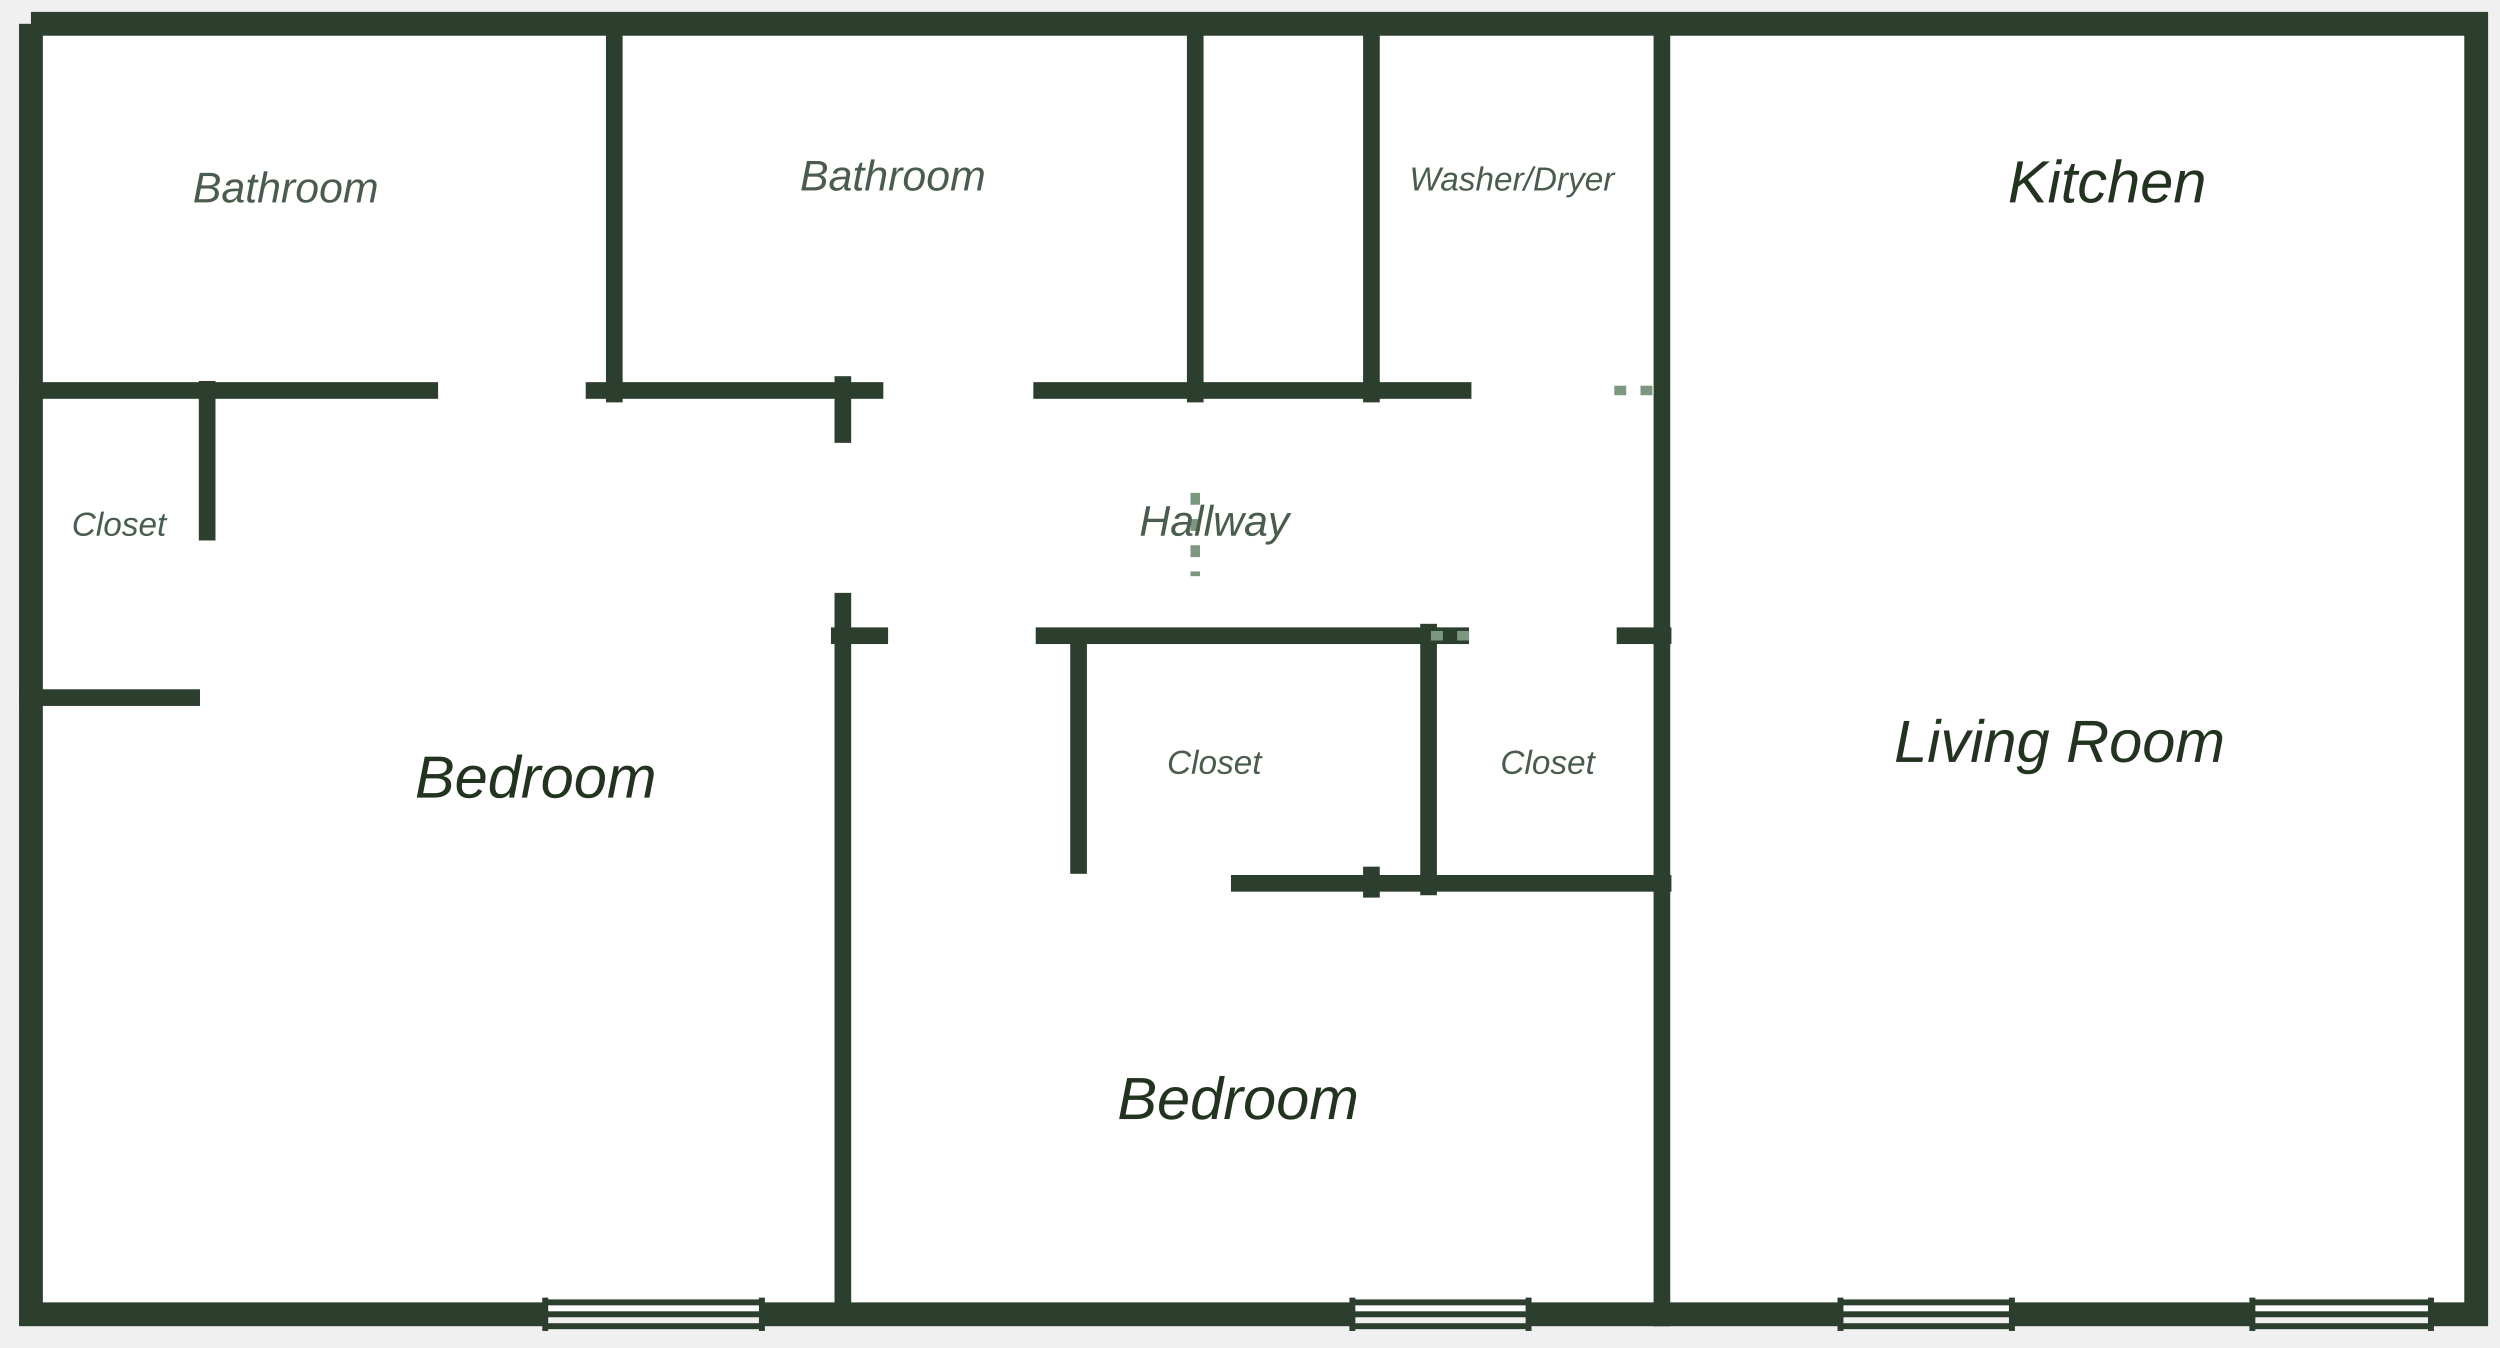
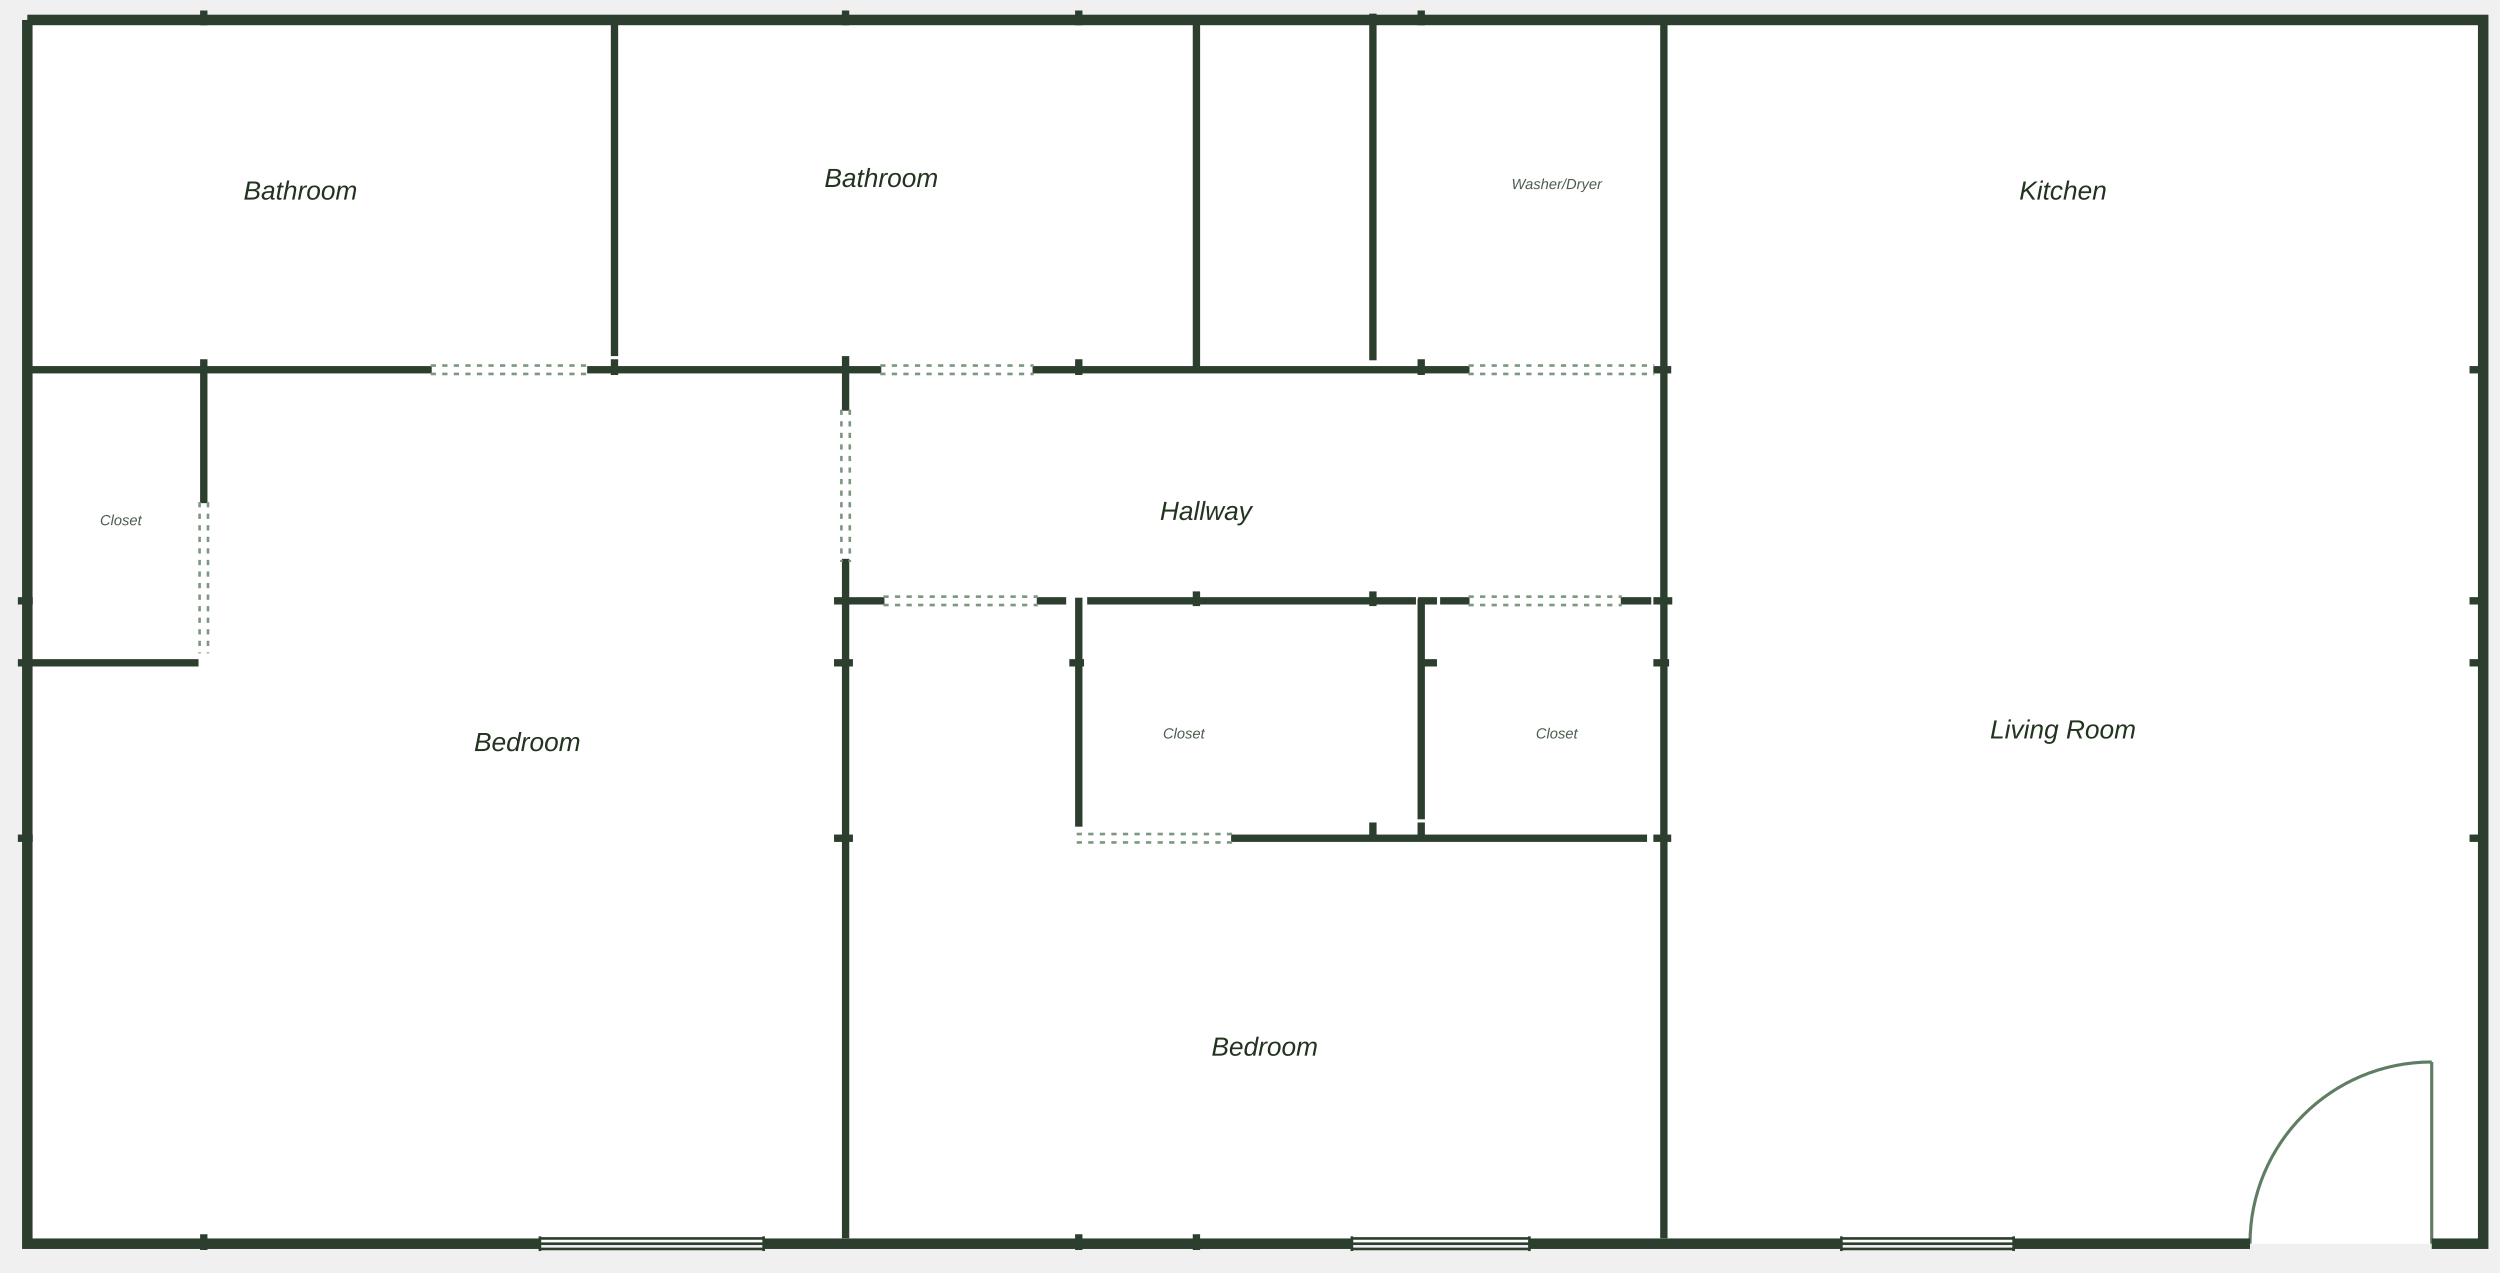
- <svg xmlns="http://www.w3.org/2000/svg" width="1050" height="566" viewBox="0 0 1050 566" preserveAspectRatio="xMidYMid meet" role="img" aria-label="Pineview two-bedroom, two-bath floor plan (Plan B)">
+ <svg xmlns="http://www.w3.org/2000/svg" width="2380" height="1211" viewBox="0 0 2380 1211" preserveAspectRatio="xMidYMid meet" role="img" aria-label="Pineview two-bedroom, two-bath floor plan (Plan B)">
  <defs>
    <style>
    .fp{fill:#FFFFFF}
    .w{fill:none;stroke:#2C3E2D;stroke-width:7;stroke-linecap:butt}
    .wo{fill:none;stroke:#2C3E2D;stroke-width:10;stroke-linecap:butt}
-     .d{fill:none;stroke:#7C9880;stroke-width:4;stroke-dasharray:5 6}
+     .d{fill:none;stroke:#7C9880;stroke-width:2.5;stroke-dasharray:5 6}
    .arc{fill:none;stroke:#5E7D63;stroke-width:3}
    .win{fill:none;stroke:#2C3E2D;stroke-width:2.5}
+     .st{fill:none;stroke:#2C3E2D;stroke-width:2.5}
    .rm{fill:#22331F;font-family:'Helvetica Neue',Arial,sans-serif;font-size:25px;font-style:italic;text-anchor:middle}
    .cl{fill:#4A5C4D;font-family:'Helvetica Neue',Arial,sans-serif;font-size:18px;font-style:italic;text-anchor:middle}
    .sm{fill:#4A5C4D;font-family:'Helvetica Neue',Arial,sans-serif;font-size:14px;font-style:italic;text-anchor:middle}
  </style>
  </defs>
-   <rect class="fp" x="13" y="10" width="1027" height="542" />
-   <path class="w" d="M87,160 V227 M258,7 V169 M354,158 V186 M354,249 V556 M453,265 V367 M502,7 V169 M576,8 V169 M576,364 V377 M600,262 V376 M698,7 V557 M8,164 H184 M246,164 H371 M434,164 H618 M349,267 H373 M435,267 H617 M679,267 H702 M8,293 H84 M517,371 H702" />
-   <path class="d" d="M502,207 V242 M678,164 H695 M601,267 H623" />
-   <path class="win" d="M229,547 H320 M229,552 H320 M229,557 H320 M229,545 V559 M320,545 V559" />
-   <path class="win" d="M568,547 H642 M568,552 H642 M568,557 H642 M568,545 V559 M642,545 V559" />
-   <path class="win" d="M773,547 H845 M773,552 H845 M773,557 H845 M773,545 V559 M845,545 V559" />
-   <path class="win" d="M946,547 H1021 M946,552 H1021 M946,557 H1021 M946,545 V559 M1021,545 V559" />
-   <path class="wo" d="M13,10 H1040 V552 H1021 M946,552 H845 M773,552 H642 M568,552 H320 M229,552 H13 V10" />
-   <text class="cl" x="120" y="85">Bathroom</text>
-   <text class="cl" x="375" y="80">Bathroom</text>
-   <text class="sm" x="635" y="80">Washer/Dryer</text>
-   <text class="rm" x="885" y="85">Kitchen</text>
-   <text class="sm" x="50" y="225">Closet</text>
-   <text class="cl" x="510" y="225">Hallway</text>
-   <text class="rm" x="225" y="335">Bedroom</text>
-   <text class="sm" x="510" y="325">Closet</text>
-   <text class="sm" x="650" y="325">Closet</text>
-   <text class="rm" x="520" y="470">Bedroom</text>
-   <text class="rm" x="865" y="320">Living Room</text>
+   <rect class="fp" x="26" y="19" width="2338" height="1165" />
+   <path class="w" d="M194,10 V24 M194,342 V479 M194,1175 V1190 M585,17 V339 M585,342 V357 M805,10 V24 M805,339 V391 M805,532 V1179 M1027,10 V24 M1027,342 V357 M1027,569 V787 M1027,1175 V1190 M1139,16 V350 M1139,563 V577 M1139,1175 V1190 M1307,13 V343 M1307,563 V577 M1307,783 V801 M1353,10 V24 M1353,342 V357 M1353,570 V780 M1353,783 V801 M1584,17 V1179 M23,352 H411 M559,352 H839 M983,352 H1399 M1574,352 H1591 M2351,352 H2366 M17,572 H31 M794,572 H842 M987,572 H1015 M1035,572 H1348 M1350,572 H1368 M1371,572 H1399 M1543,572 H1572 M1574,572 H1592 M2351,572 H2366 M17,631 H189 M794,631 H812 M1018,631 H1032 M1350,631 H1368 M1574,631 H1589 M2351,631 H2366 M17,798 H31 M794,798 H812 M1172,798 H1568 M1574,798 H1591 M2351,798 H2366" />
+   <path class="d" d="M801,390 V535 M809,390 V535 M190,478 V622 M198,478 V622 M410,348 H560 M410,356 H560 M838,348 H984 M838,356 H984 M1398,348 H1575 M1398,356 H1575 M841,568 H988 M841,576 H988 M1398,568 H1544 M1398,576 H1544 M1025,794 H1175 M1025,802 H1175" />
+   <path class="win" d="M514,1179 H727 M514,1184 H727 M514,1189 H727 M514,1177 V1191 M727,1177 V1191" />
+   <path class="win" d="M1287,1179 H1456 M1287,1184 H1456 M1287,1189 H1456 M1287,1177 V1191 M1456,1177 V1191" />
+   <path class="win" d="M1753,1179 H1917 M1753,1184 H1917 M1753,1189 H1917 M1753,1177 V1191 M1917,1177 V1191" />
+   <path class="arc" d="M2315,1184 V1011 M2142,1184 A173,173 0 0 1 2315,1011" />
+   <path class="wo" d="M26,19 H2364 V1184 H2315 M2142,1184 H1917 M1753,1184 H1456 M1287,1184 H727 M514,1184 H26 V19" />
+   <text class="rm" x="286" y="190">Bathroom</text>
+   <text class="rm" x="839" y="178">Bathroom</text>
+   <text class="sm" x="1482" y="180">Washer/Dryer</text>
+   <text class="rm" x="1964" y="190">Kitchen</text>
+   <text class="sm" x="115" y="500">Closet</text>
+   <text class="rm" x="502" y="715">Bedroom</text>
+   <text class="rm" x="1148" y="495">Hallway</text>
+   <text class="sm" x="1127" y="703">Closet</text>
+   <text class="sm" x="1482" y="703">Closet</text>
+   <text class="rm" x="1964" y="703">Living Room</text>
+   <text class="rm" x="1204" y="1005">Bedroom</text>
</svg>
